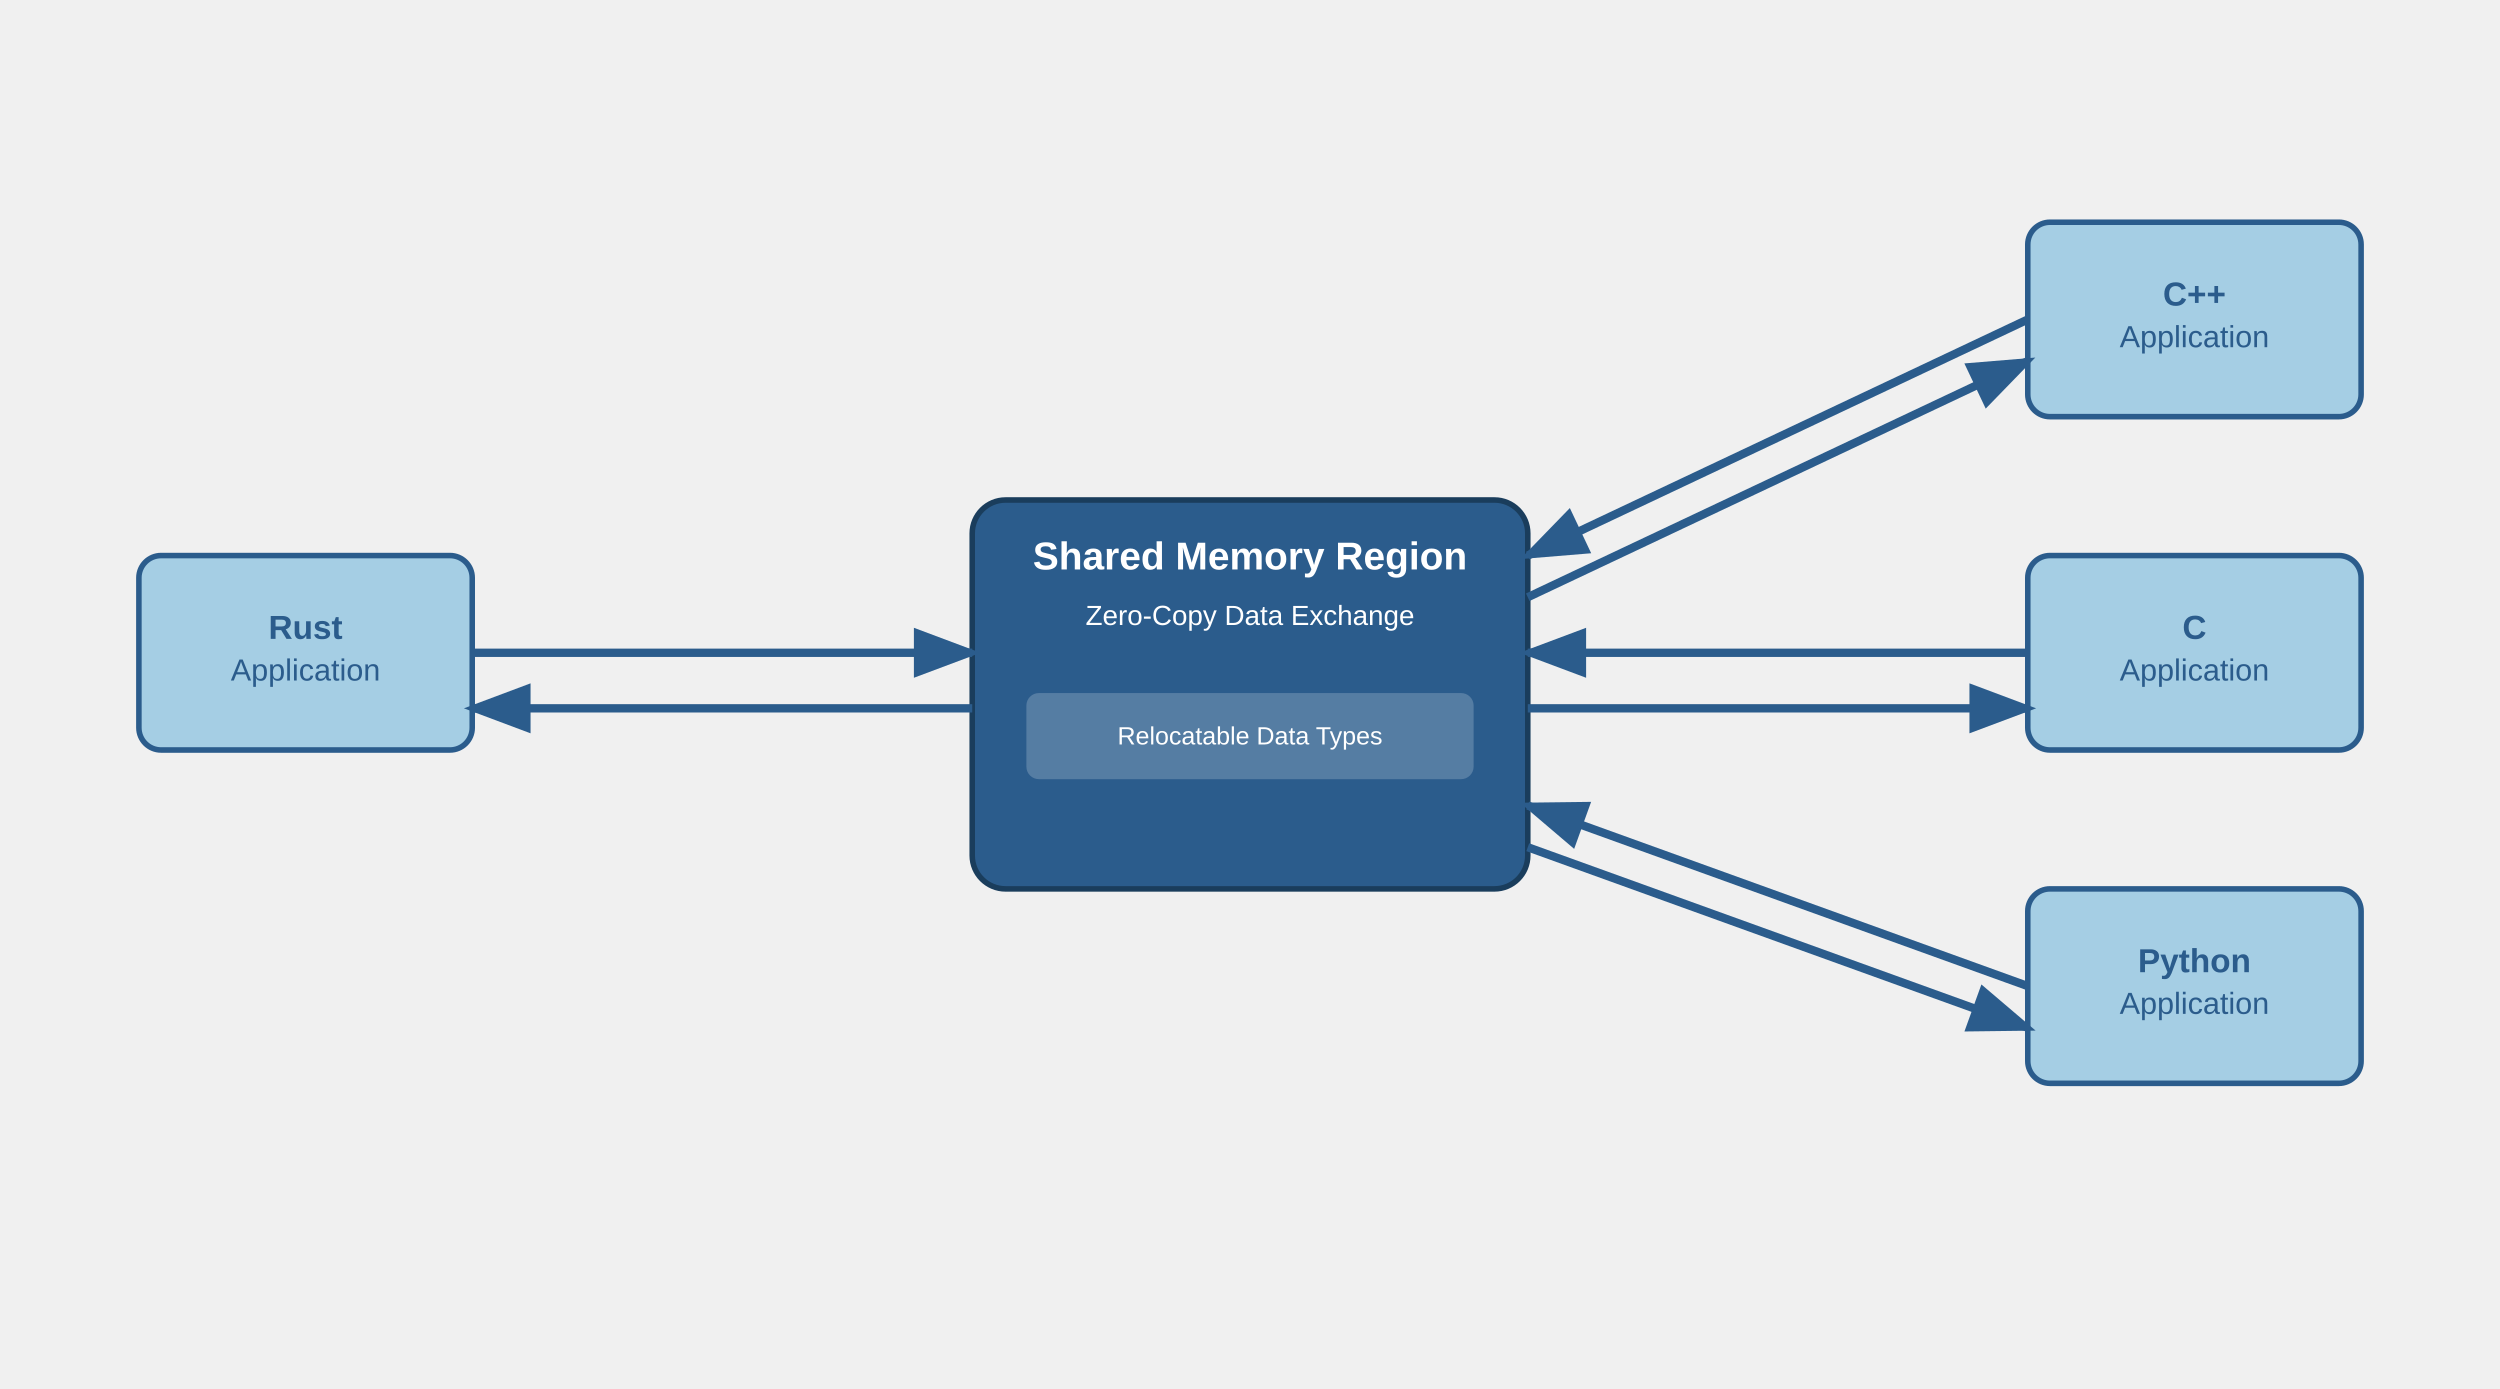
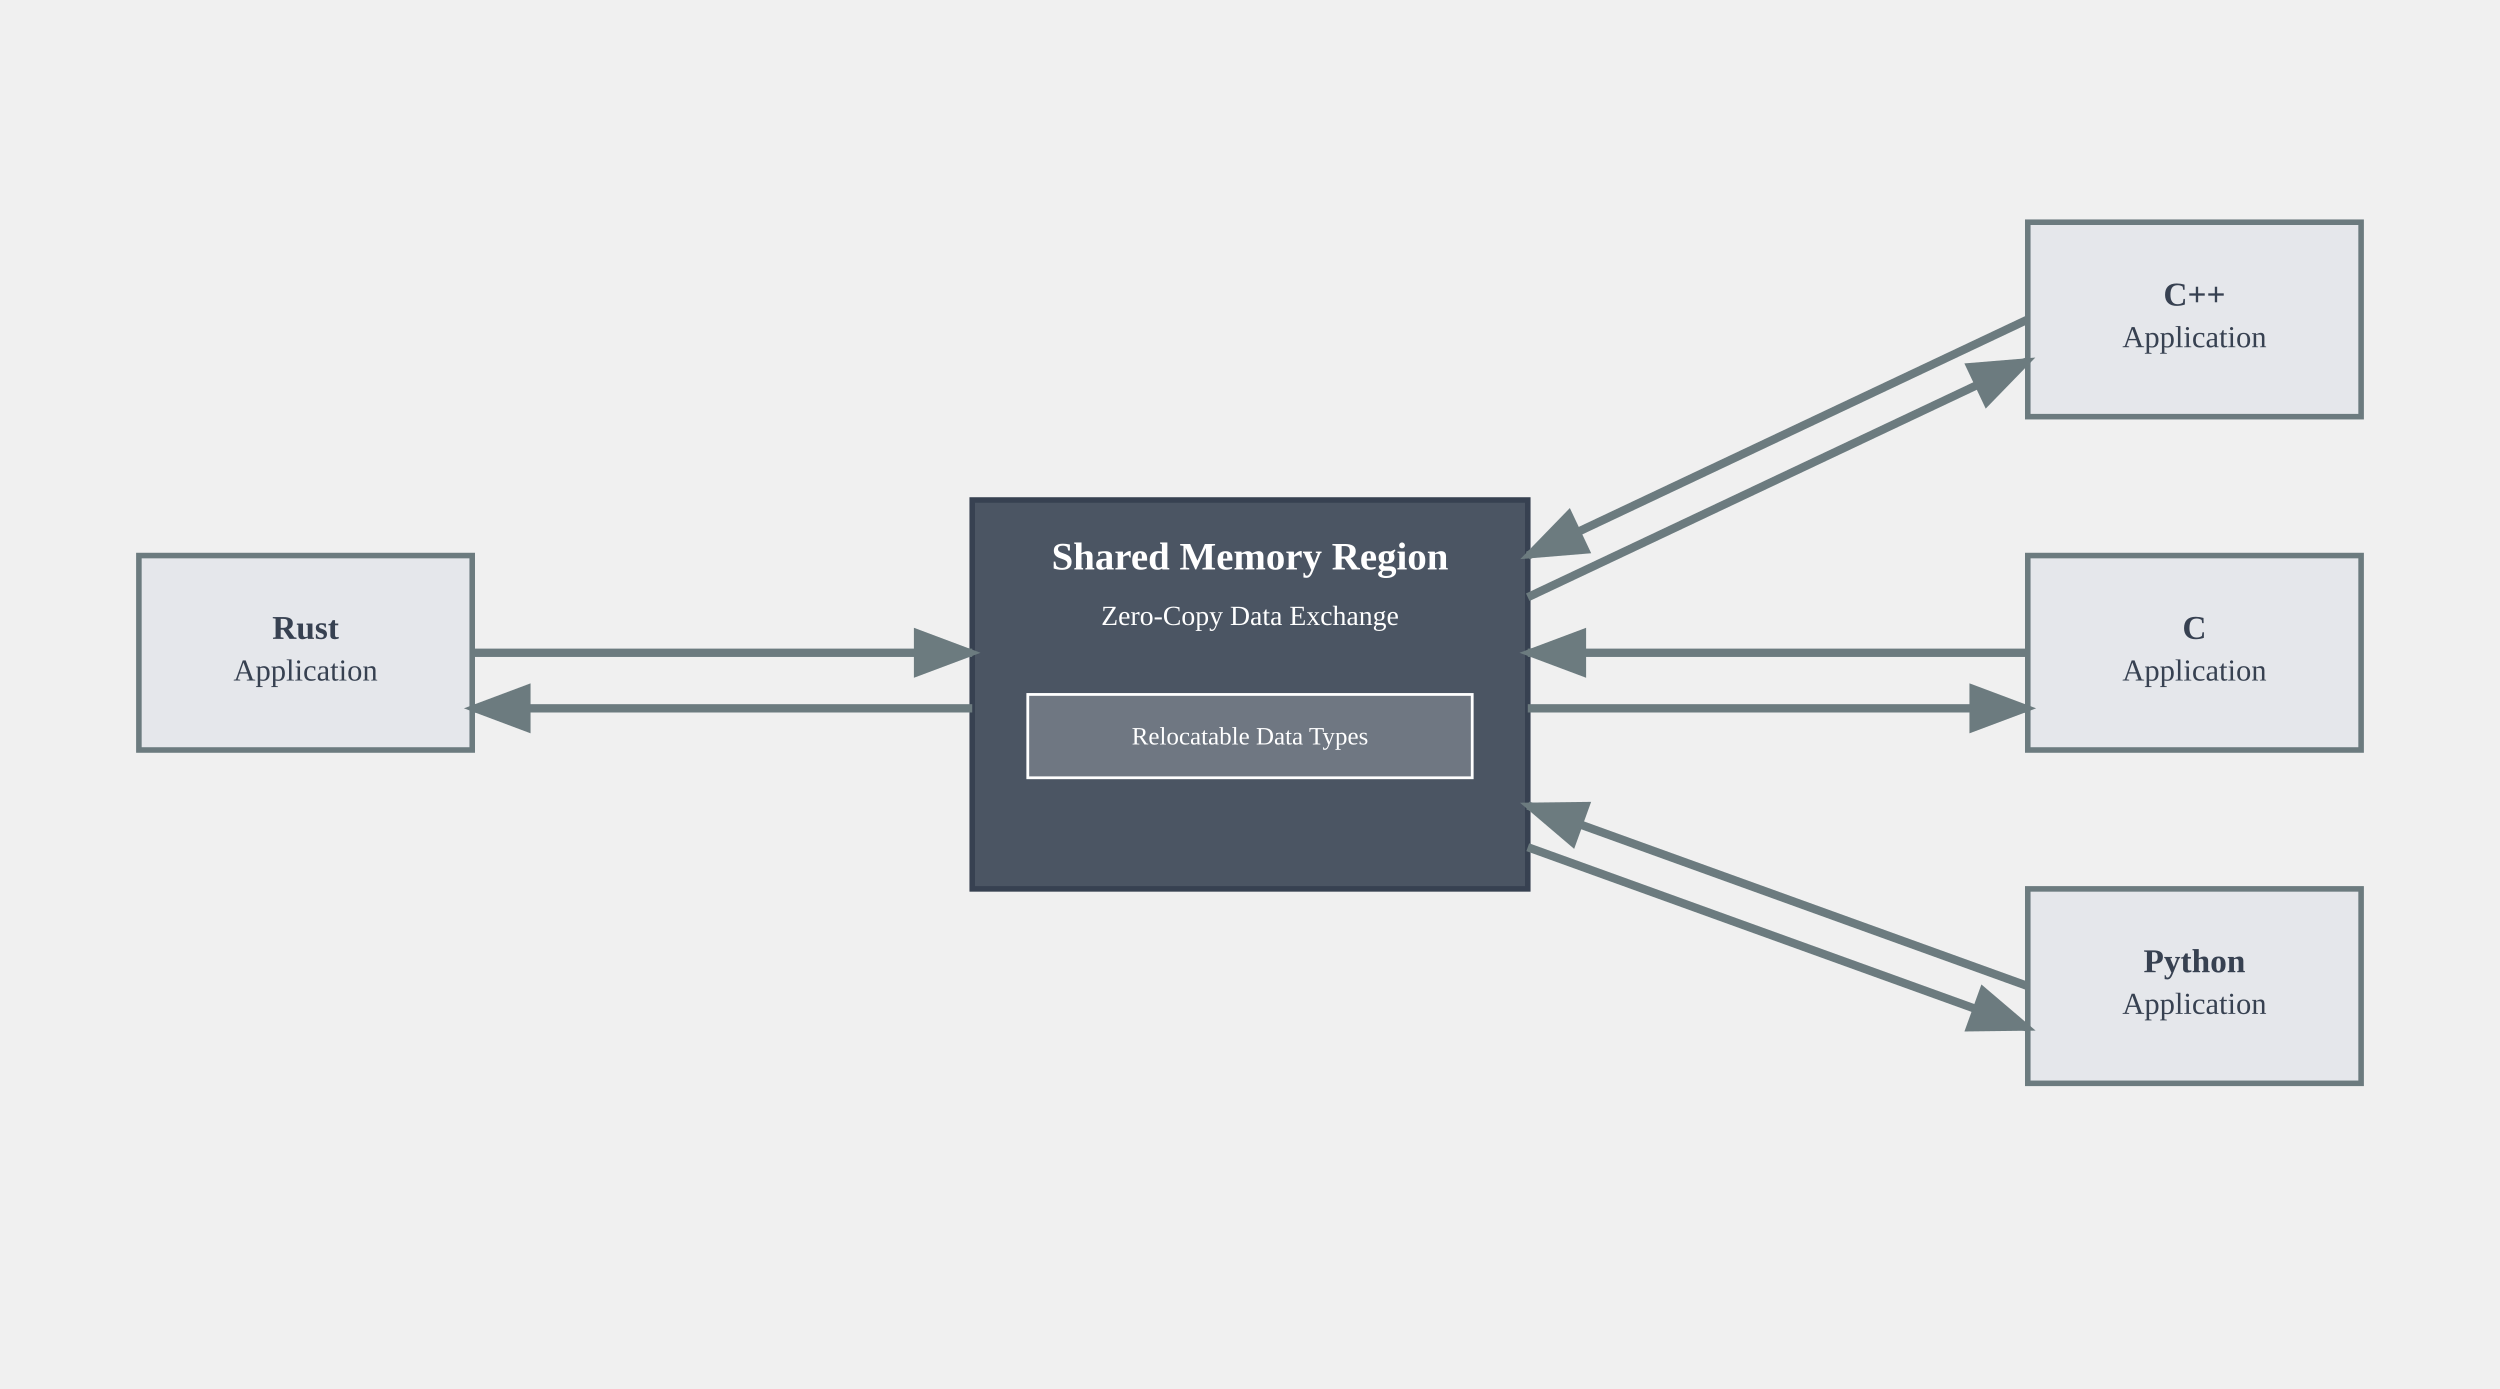
<svg xmlns="http://www.w3.org/2000/svg" viewBox="0 0 900 500">
  <defs>
    <marker id="arrowhead" markerWidth="8" markerHeight="6" refX="7" refY="3" orient="auto">
-       <polygon points="0 0, 8 3, 0 6" fill="#2B5C8C" />
+       <polygon points="0 0, 8 3, 0 6" fill="#6c7b7f" />
    </marker>
  </defs>
  <rect width="900" height="500" fill="transparent" />
-   <rect x="350" y="180" width="200" height="140" rx="12" fill="#2B5C8C" stroke="#1A3D5C" stroke-width="2" />
-   <text x="450" y="205" text-anchor="middle" font-family="Arial, sans-serif" font-size="14" font-weight="bold" fill="white">Shared Memory Region</text>
-   <text x="450" y="225" text-anchor="middle" font-family="Arial, sans-serif" font-size="10" fill="white">Zero-Copy Data Exchange</text>
-   <rect x="370" y="250" width="160" height="30" rx="4" fill="white" opacity="0.2" stroke="white" stroke-width="1" />
-   <text x="450" y="268" text-anchor="middle" font-family="Arial, sans-serif" font-size="9" fill="white">Relocatable Data Types</text>
-   <rect x="50" y="200" width="120" height="70" rx="8" fill="#A5CEE4" stroke="#2B5C8C" stroke-width="2" />
-   <text x="110" y="230" text-anchor="middle" font-family="Arial, sans-serif" font-size="12" font-weight="bold" fill="#2B5C8C">Rust</text>
-   <text x="110" y="245" text-anchor="middle" font-family="Arial, sans-serif" font-size="11" fill="#2B5C8C">Application</text>
-   <rect x="730" y="80" width="120" height="70" rx="8" fill="#A5CEE4" stroke="#2B5C8C" stroke-width="2" />
-   <text x="790" y="110" text-anchor="middle" font-family="Arial, sans-serif" font-size="12" font-weight="bold" fill="#2B5C8C">C++</text>
-   <text x="790" y="125" text-anchor="middle" font-family="Arial, sans-serif" font-size="11" fill="#2B5C8C">Application</text>
-   <rect x="730" y="200" width="120" height="70" rx="8" fill="#A5CEE4" stroke="#2B5C8C" stroke-width="2" />
-   <text x="790" y="230" text-anchor="middle" font-family="Arial, sans-serif" font-size="12" font-weight="bold" fill="#2B5C8C">C</text>
-   <text x="790" y="245" text-anchor="middle" font-family="Arial, sans-serif" font-size="11" fill="#2B5C8C">Application</text>
-   <rect x="730" y="320" width="120" height="70" rx="8" fill="#A5CEE4" stroke="#2B5C8C" stroke-width="2" />
-   <text x="790" y="350" text-anchor="middle" font-family="Arial, sans-serif" font-size="12" font-weight="bold" fill="#2B5C8C">Python</text>
-   <text x="790" y="365" text-anchor="middle" font-family="Arial, sans-serif" font-size="11" fill="#2B5C8C">Application</text>
-   <line x1="170" y1="235" x2="350" y2="235" stroke="#2B5C8C" stroke-width="3" marker-end="url(#arrowhead)" />
-   <line x1="350" y1="255" x2="170" y2="255" stroke="#2B5C8C" stroke-width="3" marker-end="url(#arrowhead)" />
-   <line x1="730" y1="115" x2="550" y2="200" stroke="#2B5C8C" stroke-width="3" marker-end="url(#arrowhead)" />
-   <line x1="550" y1="215" x2="730" y2="130" stroke="#2B5C8C" stroke-width="3" marker-end="url(#arrowhead)" />
-   <line x1="730" y1="235" x2="550" y2="235" stroke="#2B5C8C" stroke-width="3" marker-end="url(#arrowhead)" />
-   <line x1="550" y1="255" x2="730" y2="255" stroke="#2B5C8C" stroke-width="3" marker-end="url(#arrowhead)" />
-   <line x1="730" y1="355" x2="550" y2="290" stroke="#2B5C8C" stroke-width="3" marker-end="url(#arrowhead)" />
-   <line x1="550" y1="305" x2="730" y2="370" stroke="#2B5C8C" stroke-width="3" marker-end="url(#arrowhead)" />
+   <rect x="350" y="180" width="200" height="140" fill="#4b5563" stroke="#374151" stroke-width="2" />
+   <text x="450" y="205" text-anchor="middle" font-size="14" font-weight="bold" fill="white">Shared Memory Region</text>
+   <text x="450" y="225" text-anchor="middle" font-size="10" fill="white">Zero-Copy Data Exchange</text>
+   <rect x="370" y="250" width="160" height="30" fill="rgba(255,255,255,0.2)" stroke="white" stroke-width="1" />
+   <text x="450" y="268" text-anchor="middle" font-size="9" fill="white">Relocatable Data Types</text>
+   <rect x="50" y="200" width="120" height="70" fill="#e5e7eb" stroke="#6c7b7f" stroke-width="2" />
+   <text x="110" y="230" text-anchor="middle" font-size="12" font-weight="bold" fill="#374151">Rust</text>
+   <text x="110" y="245" text-anchor="middle" font-size="11" fill="#374151">Application</text>
+   <rect x="730" y="80" width="120" height="70" fill="#e5e7eb" stroke="#6c7b7f" stroke-width="2" />
+   <text x="790" y="110" text-anchor="middle" font-size="12" font-weight="bold" fill="#374151">C++</text>
+   <text x="790" y="125" text-anchor="middle" font-size="11" fill="#374151">Application</text>
+   <rect x="730" y="200" width="120" height="70" fill="#e5e7eb" stroke="#6c7b7f" stroke-width="2" />
+   <text x="790" y="230" text-anchor="middle" font-size="12" font-weight="bold" fill="#374151">C</text>
+   <text x="790" y="245" text-anchor="middle" font-size="11" fill="#374151">Application</text>
+   <rect x="730" y="320" width="120" height="70" fill="#e5e7eb" stroke="#6c7b7f" stroke-width="2" />
+   <text x="790" y="350" text-anchor="middle" font-size="12" font-weight="bold" fill="#374151">Python</text>
+   <text x="790" y="365" text-anchor="middle" font-size="11" fill="#374151">Application</text>
+   <line x1="170" y1="235" x2="350" y2="235" stroke="#6c7b7f" stroke-width="3" marker-end="url(#arrowhead)" />
+   <line x1="350" y1="255" x2="170" y2="255" stroke="#6c7b7f" stroke-width="3" marker-end="url(#arrowhead)" />
+   <line x1="730" y1="115" x2="550" y2="200" stroke="#6c7b7f" stroke-width="3" marker-end="url(#arrowhead)" />
+   <line x1="550" y1="215" x2="730" y2="130" stroke="#6c7b7f" stroke-width="3" marker-end="url(#arrowhead)" />
+   <line x1="730" y1="235" x2="550" y2="235" stroke="#6c7b7f" stroke-width="3" marker-end="url(#arrowhead)" />
+   <line x1="550" y1="255" x2="730" y2="255" stroke="#6c7b7f" stroke-width="3" marker-end="url(#arrowhead)" />
+   <line x1="730" y1="355" x2="550" y2="290" stroke="#6c7b7f" stroke-width="3" marker-end="url(#arrowhead)" />
+   <line x1="550" y1="305" x2="730" y2="370" stroke="#6c7b7f" stroke-width="3" marker-end="url(#arrowhead)" />
</svg>
